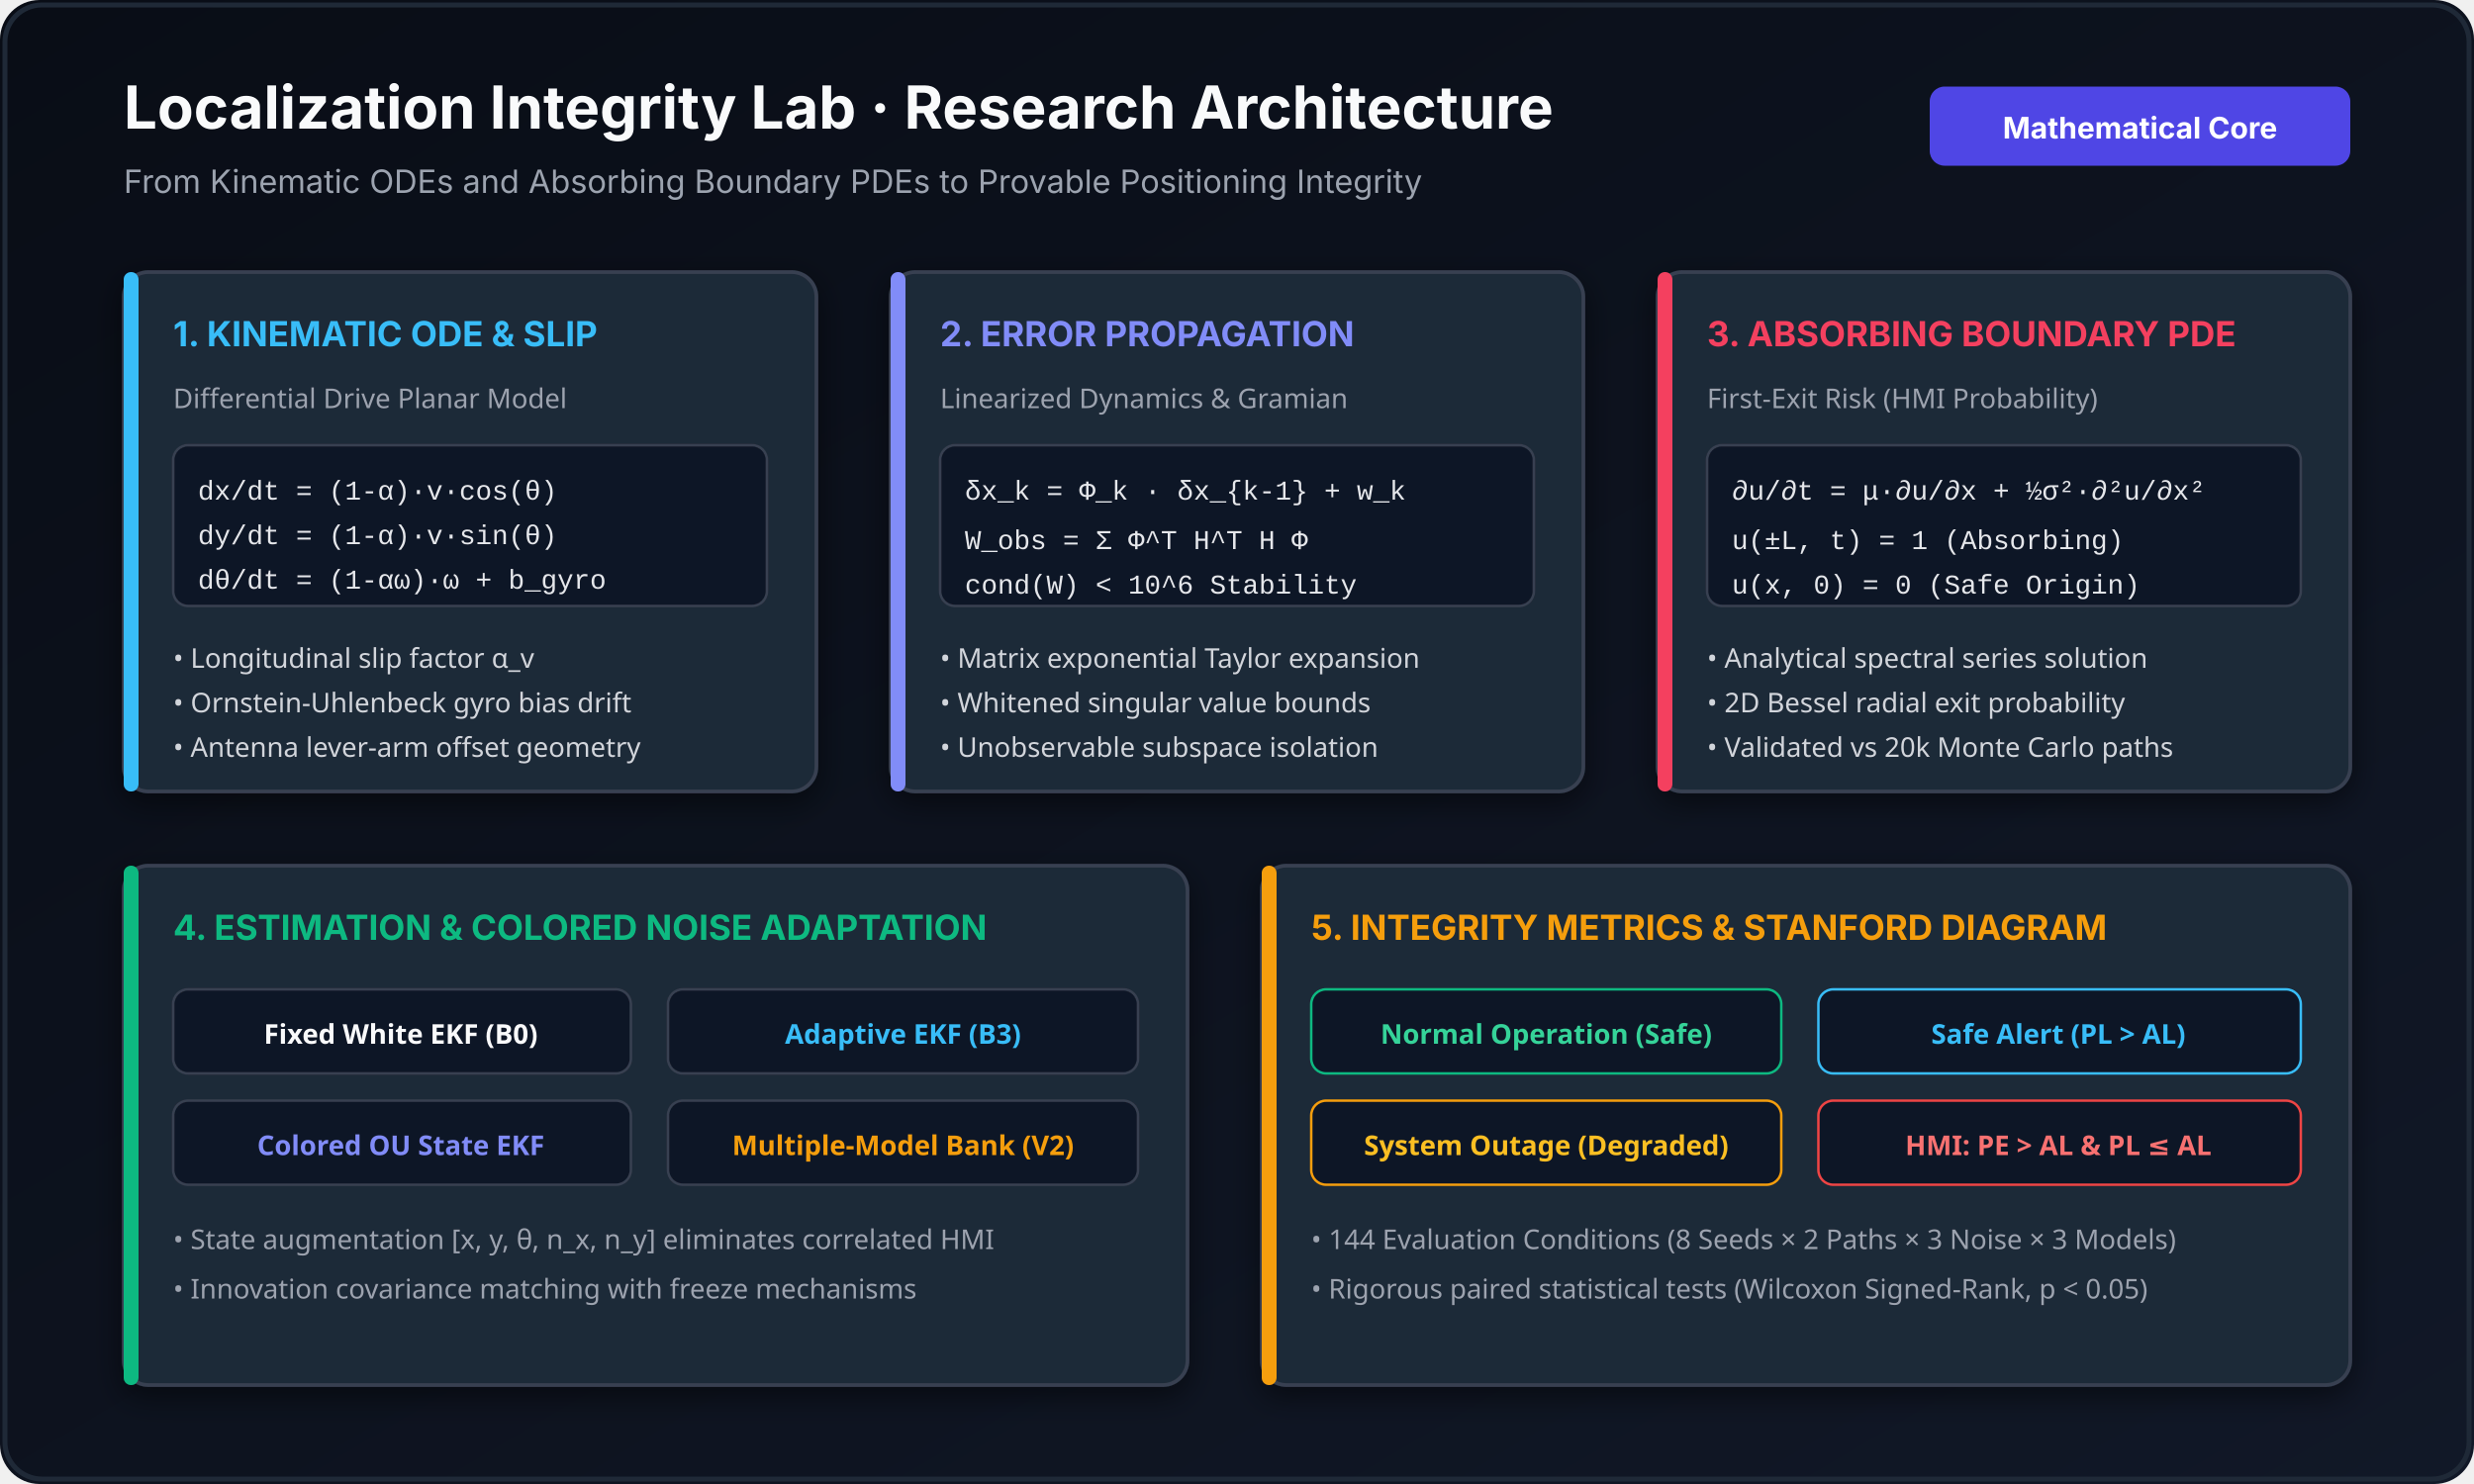
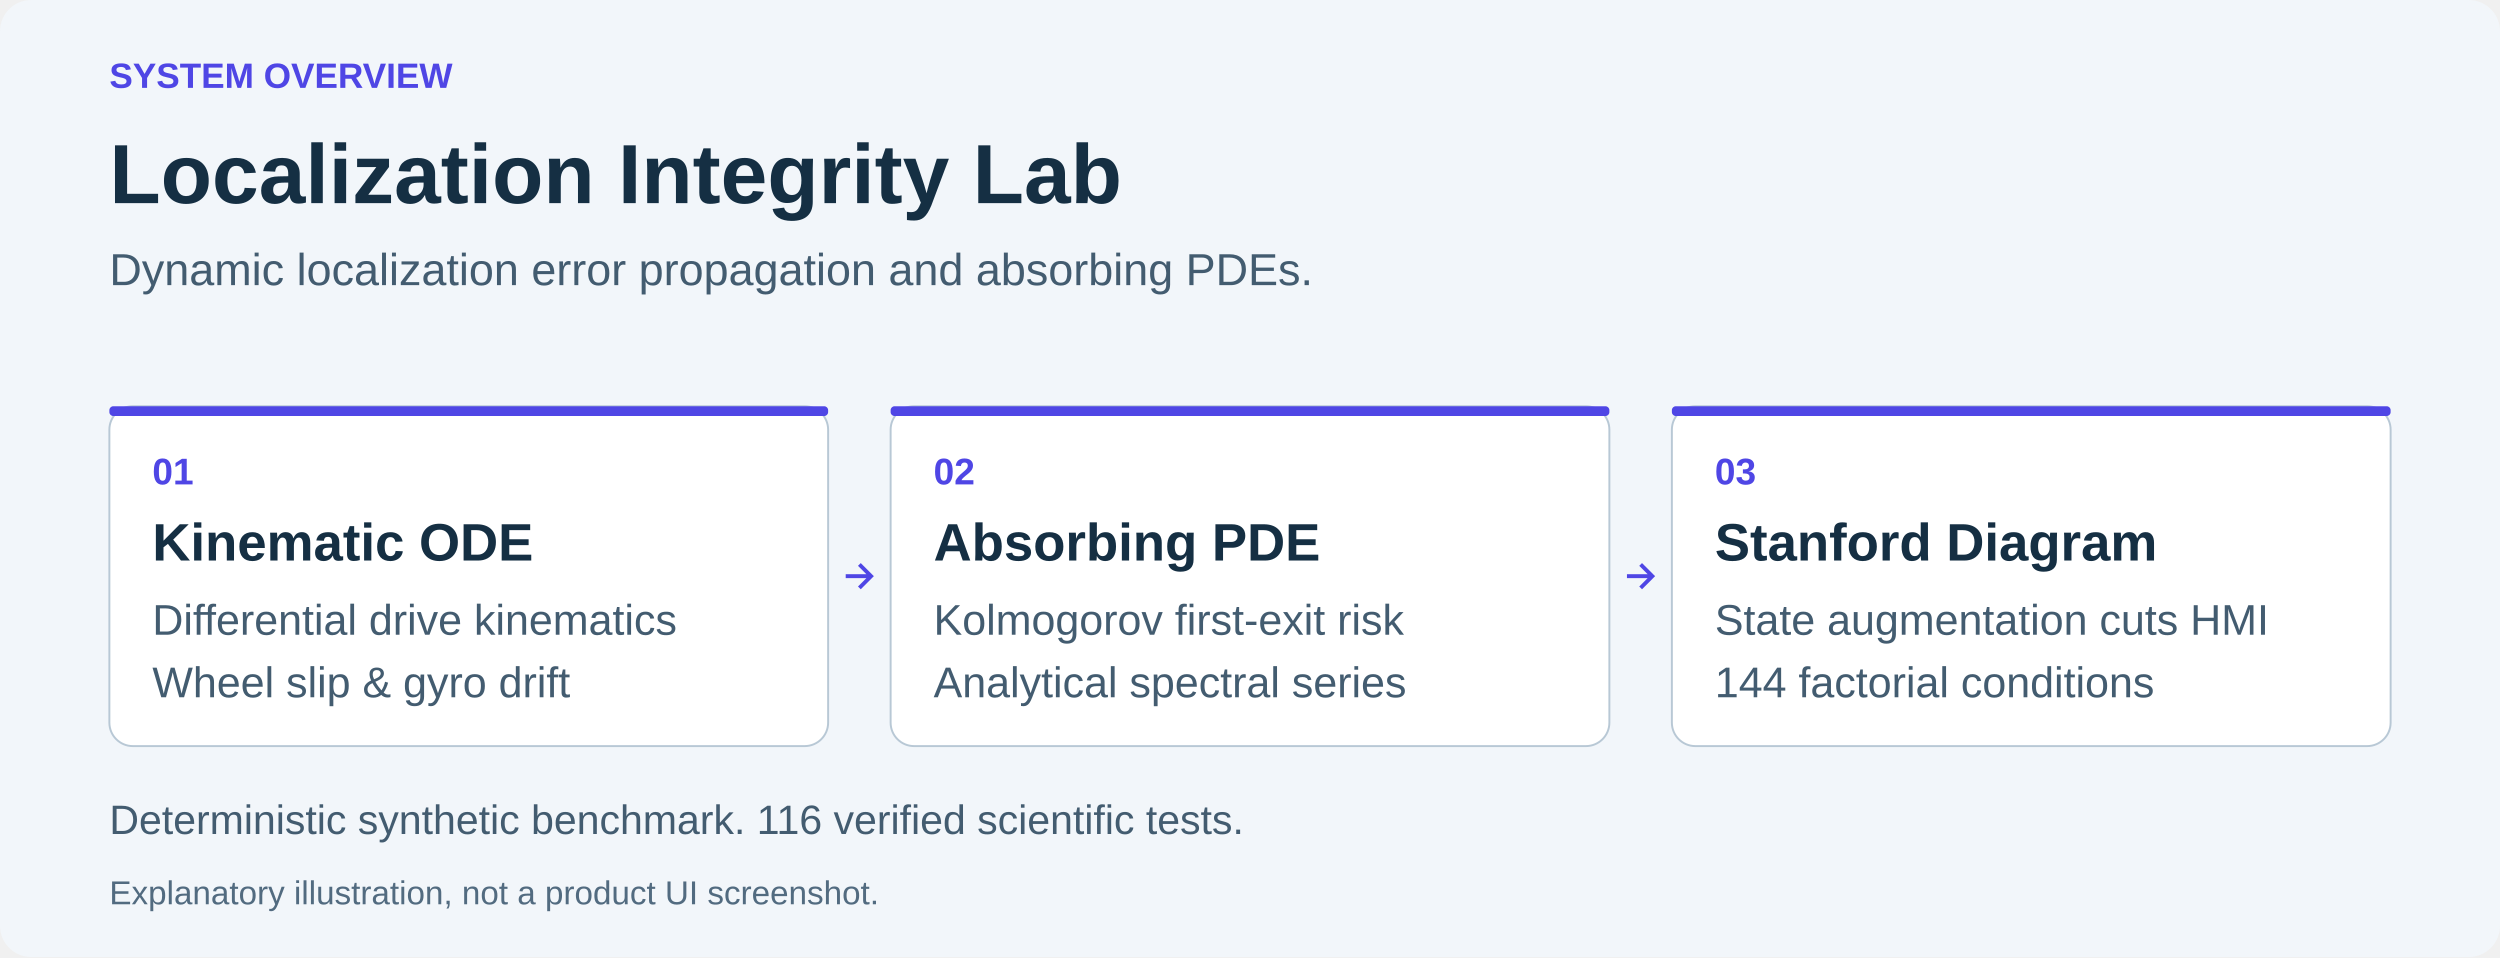
- <svg xmlns="http://www.w3.org/2000/svg" viewBox="0 0 1000 600" width="100%" height="100%">
-   <defs>
-     <linearGradient id="bgGrad" x1="0%" y1="0%" x2="100%" y2="100%">
-       <stop offset="0%" stop-color="#090d16" />
-       <stop offset="100%" stop-color="#111827" />
-     </linearGradient>
-     <linearGradient id="indigoGrad" x1="0%" y1="0%" x2="100%" y2="100%">
-       <stop offset="0%" stop-color="#4f46e5" />
-       <stop offset="100%" stop-color="#6366f1" />
-     </linearGradient>
-     <filter id="cardShadow" x="-5%" y="-5%" width="110%" height="115%">
-       <feDropShadow dx="0" dy="4" stdDeviation="6" flood-color="#000000" flood-opacity="0.5" />
-     </filter>
-   </defs>
-   <rect width="1000" height="600" fill="url(#bgGrad)" rx="16" />
-   <rect x="2" y="2" width="996" height="596" fill="none" stroke="#1f2937" stroke-width="2" rx="15" />
-   <text x="50" y="52" font-family="'Segoe UI', Inter, sans-serif" font-size="24" font-weight="bold" fill="#f9fafb">
-     Localization Integrity Lab · Research Architecture
-   </text>
-   <text x="50" y="78" font-family="'Segoe UI', Inter, sans-serif" font-size="13" fill="#9ca3af">
-     From Kinematic ODEs and Absorbing Boundary PDEs to Provable Positioning Integrity
-   </text>
-   <rect x="780" y="35" width="170" height="32" rx="6" fill="#4f46e5" />
-   <text x="865" y="56" font-family="'Segoe UI', Inter, sans-serif" font-size="12" font-weight="bold" fill="#ffffff" text-anchor="middle">
-     Mathematical Core
-   </text>
-   <g filter="url(#cardShadow)">
-     <rect x="50" y="110" width="280" height="210" rx="10" fill="#1f2937" stroke="#374151" stroke-width="1.5" />
-     <rect x="50" y="110" width="6" height="210" fill="#38bdf8" rx="3" />
-     <text x="70" y="140" font-family="'Segoe UI', Inter, sans-serif" font-size="14" font-weight="bold" fill="#38bdf8">
-       1. KINEMATIC ODE &amp; SLIP
-     </text>
-     <text x="70" y="165" font-family="'Segoe UI', sans-serif" font-size="11" fill="#9ca3af">
-       Differential Drive Planar Model
-     </text>
-     <rect x="70" y="180" width="240" height="65" rx="6" fill="#111827" stroke="#374151" />
-     <text x="80" y="202" font-family="'Courier New', monospace" font-size="11" fill="#e5e7eb">dx/dt = (1-α)·v·cos(θ)</text>
-     <text x="80" y="220" font-family="'Courier New', monospace" font-size="11" fill="#e5e7eb">dy/dt = (1-α)·v·sin(θ)</text>
-     <text x="80" y="238" font-family="'Courier New', monospace" font-size="11" fill="#e5e7eb">dθ/dt = (1-αω)·ω + b_gyro</text>
-     <text x="70" y="270" font-family="'Segoe UI', sans-serif" font-size="11" fill="#d1d5db">
-       • Longitudinal slip factor α_v
-     </text>
-     <text x="70" y="288" font-family="'Segoe UI', sans-serif" font-size="11" fill="#d1d5db">
-       • Ornstein-Uhlenbeck gyro bias drift
-     </text>
-     <text x="70" y="306" font-family="'Segoe UI', sans-serif" font-size="11" fill="#d1d5db">
-       • Antenna lever-arm offset geometry
-     </text>
-   </g>
-   <g filter="url(#cardShadow)">
-     <rect x="360" y="110" width="280" height="210" rx="10" fill="#1f2937" stroke="#374151" stroke-width="1.5" />
-     <rect x="360" y="110" width="6" height="210" fill="#818cf8" rx="3" />
-     <text x="380" y="140" font-family="'Segoe UI', Inter, sans-serif" font-size="14" font-weight="bold" fill="#818cf8">
-       2. ERROR PROPAGATION
-     </text>
-     <text x="380" y="165" font-family="'Segoe UI', sans-serif" font-size="11" fill="#9ca3af">
-       Linearized Dynamics &amp; Gramian
-     </text>
-     <rect x="380" y="180" width="240" height="65" rx="6" fill="#111827" stroke="#374151" />
-     <text x="390" y="202" font-family="'Courier New', monospace" font-size="11" fill="#e5e7eb">δx_k = Φ_k · δx_{k-1} + w_k</text>
-     <text x="390" y="222" font-family="'Courier New', monospace" font-size="11" fill="#e5e7eb">W_obs = Σ Φ^T H^T H Φ</text>
-     <text x="390" y="240" font-family="'Courier New', monospace" font-size="11" fill="#e5e7eb">cond(W) &lt; 10^6 Stability</text>
-     <text x="380" y="270" font-family="'Segoe UI', sans-serif" font-size="11" fill="#d1d5db">
-       • Matrix exponential Taylor expansion
-     </text>
-     <text x="380" y="288" font-family="'Segoe UI', sans-serif" font-size="11" fill="#d1d5db">
-       • Whitened singular value bounds
-     </text>
-     <text x="380" y="306" font-family="'Segoe UI', sans-serif" font-size="11" fill="#d1d5db">
-       • Unobservable subspace isolation
-     </text>
-   </g>
-   <g filter="url(#cardShadow)">
-     <rect x="670" y="110" width="280" height="210" rx="10" fill="#1f2937" stroke="#374151" stroke-width="1.5" />
-     <rect x="670" y="110" width="6" height="210" fill="#f43f5e" rx="3" />
-     <text x="690" y="140" font-family="'Segoe UI', Inter, sans-serif" font-size="14" font-weight="bold" fill="#f43f5e">
-       3. ABSORBING BOUNDARY PDE
-     </text>
-     <text x="690" y="165" font-family="'Segoe UI', sans-serif" font-size="11" fill="#9ca3af">
-       First-Exit Risk (HMI Probability)
-     </text>
-     <rect x="690" y="180" width="240" height="65" rx="6" fill="#111827" stroke="#374151" />
-     <text x="700" y="202" font-family="'Courier New', monospace" font-size="11" fill="#e5e7eb">∂u/∂t = μ·∂u/∂x + ½σ²·∂²u/∂x²</text>
-     <text x="700" y="222" font-family="'Courier New', monospace" font-size="11" fill="#e5e7eb">u(±L, t) = 1  (Absorbing)</text>
-     <text x="700" y="240" font-family="'Courier New', monospace" font-size="11" fill="#e5e7eb">u(x, 0) = 0   (Safe Origin)</text>
-     <text x="690" y="270" font-family="'Segoe UI', sans-serif" font-size="11" fill="#d1d5db">
-       • Analytical spectral series solution
-     </text>
-     <text x="690" y="288" font-family="'Segoe UI', sans-serif" font-size="11" fill="#d1d5db">
-       • 2D Bessel radial exit probability
-     </text>
-     <text x="690" y="306" font-family="'Segoe UI', sans-serif" font-size="11" fill="#d1d5db">
-       • Validated vs 20k Monte Carlo paths
-     </text>
-   </g>
-   <g filter="url(#cardShadow)">
-     <rect x="50" y="350" width="430" height="210" rx="10" fill="#1f2937" stroke="#374151" stroke-width="1.5" />
-     <rect x="50" y="350" width="6" height="210" fill="#10b981" rx="3" />
-     <text x="70" y="380" font-family="'Segoe UI', Inter, sans-serif" font-size="14" font-weight="bold" fill="#10b981">
-       4. ESTIMATION &amp; COLORED NOISE ADAPTATION
-     </text>
-     <rect x="70" y="400" width="185" height="34" rx="6" fill="#111827" stroke="#374151" />
-     <text x="162" y="422" font-family="'Segoe UI', sans-serif" font-size="11" font-weight="bold" fill="#f9fafb" text-anchor="middle">Fixed White EKF (B0)</text>
-     <rect x="270" y="400" width="190" height="34" rx="6" fill="#111827" stroke="#374151" />
-     <text x="365" y="422" font-family="'Segoe UI', sans-serif" font-size="11" font-weight="bold" fill="#38bdf8" text-anchor="middle">Adaptive EKF (B3)</text>
-     <rect x="70" y="445" width="185" height="34" rx="6" fill="#111827" stroke="#374151" />
-     <text x="162" y="467" font-family="'Segoe UI', sans-serif" font-size="11" font-weight="bold" fill="#818cf8" text-anchor="middle">Colored OU State EKF</text>
-     <rect x="270" y="445" width="190" height="34" rx="6" fill="#111827" stroke="#374151" />
-     <text x="365" y="467" font-family="'Segoe UI', sans-serif" font-size="11" font-weight="bold" fill="#f59e0b" text-anchor="middle">Multiple-Model Bank (V2)</text>
-     <text x="70" y="505" font-family="'Segoe UI', sans-serif" font-size="11" fill="#9ca3af">
-       • State augmentation [x, y, θ, n_x, n_y] eliminates correlated HMI
-     </text>
-     <text x="70" y="525" font-family="'Segoe UI', sans-serif" font-size="11" fill="#9ca3af">
-       • Innovation covariance matching with freeze mechanisms
-     </text>
-   </g>
-   <g filter="url(#cardShadow)">
-     <rect x="510" y="350" width="440" height="210" rx="10" fill="#1f2937" stroke="#374151" stroke-width="1.5" />
-     <rect x="510" y="350" width="6" height="210" fill="#f59e0b" rx="3" />
-     <text x="530" y="380" font-family="'Segoe UI', Inter, sans-serif" font-size="14" font-weight="bold" fill="#f59e0b">
-       5. INTEGRITY METRICS &amp; STANFORD DIAGRAM
-     </text>
-     <rect x="530" y="400" width="190" height="34" rx="6" fill="#111827" stroke="#10b981" />
-     <text x="625" y="422" font-family="'Segoe UI', sans-serif" font-size="11" font-weight="bold" fill="#34d399" text-anchor="middle">Normal Operation (Safe)</text>
-     <rect x="735" y="400" width="195" height="34" rx="6" fill="#111827" stroke="#38bdf8" />
-     <text x="832" y="422" font-family="'Segoe UI', sans-serif" font-size="11" font-weight="bold" fill="#38bdf8" text-anchor="middle">Safe Alert (PL &gt; AL)</text>
-     <rect x="530" y="445" width="190" height="34" rx="6" fill="#111827" stroke="#f59e0b" />
-     <text x="625" y="467" font-family="'Segoe UI', sans-serif" font-size="11" font-weight="bold" fill="#fbbf24" text-anchor="middle">System Outage (Degraded)</text>
-     <rect x="735" y="445" width="195" height="34" rx="6" fill="#111827" stroke="#ef4444" />
-     <text x="832" y="467" font-family="'Segoe UI', sans-serif" font-size="11" font-weight="bold" fill="#f87171" text-anchor="middle">HMI: PE &gt; AL &amp; PL ≤ AL</text>
-     <text x="530" y="505" font-family="'Segoe UI', sans-serif" font-size="11" fill="#9ca3af">
-       • 144 Evaluation Conditions (8 Seeds × 2 Paths × 3 Noise × 3 Models)
-     </text>
-     <text x="530" y="525" font-family="'Segoe UI', sans-serif" font-size="11" fill="#9ca3af">
-       • Rigorous paired statistical tests (Wilcoxon Signed-Rank, p &lt; 0.05)
-     </text>
+ <svg xmlns="http://www.w3.org/2000/svg" width="1280" height="490" viewBox="0 0 1280 490" role="img" aria-labelledby="title desc">
+   <rect width="1280" height="490" rx="16" fill="#f2f6fa" />
+   <g font-family="Segoe UI,Arial,sans-serif">
+     <text x="56" y="45" fill="#4f46e5" font-size="18" font-weight="700">SYSTEM OVERVIEW</text>
+     <text x="56" y="104" fill="#152f43" font-size="43" font-weight="700">Localization Integrity Lab</text>
+     <text x="56" y="146" fill="#435c70" font-size="23">Dynamic localization error propagation and absorbing PDEs.</text>
+     <rect x="56" y="208" width="368" height="174" rx="12" fill="#ffffff" stroke="#b8c8d5" />
+     <rect x="56" y="208" width="368" height="5" rx="2" fill="#4f46e5" />
+     <text x="78" y="248" fill="#4f46e5" font-size="19" font-weight="700">01</text>
+     <text x="78" y="287" fill="#152f43" font-size="27" font-weight="700">Kinematic ODE</text>
+     <text x="78" y="325" fill="#435c70" font-size="22" font-weight="400">Differential drive kinematics</text>
+     <text x="78" y="357" fill="#435c70" font-size="22" font-weight="400">Wheel slip &amp; gyro drift</text>
+     <path d="M433 295h13m-6-6 6 6-6 6" fill="none" stroke="#4f46e5" stroke-width="2" />
+     <rect x="456" y="208" width="368" height="174" rx="12" fill="#ffffff" stroke="#b8c8d5" />
+     <rect x="456" y="208" width="368" height="5" rx="2" fill="#4f46e5" />
+     <text x="478" y="248" fill="#4f46e5" font-size="19" font-weight="700">02</text>
+     <text x="478" y="287" fill="#152f43" font-size="27" font-weight="700">Absorbing PDE</text>
+     <text x="478" y="325" fill="#435c70" font-size="22" font-weight="400">Kolmogorov first-exit risk</text>
+     <text x="478" y="357" fill="#435c70" font-size="22" font-weight="400">Analytical spectral series</text>
+     <path d="M833 295h13m-6-6 6 6-6 6" fill="none" stroke="#4f46e5" stroke-width="2" />
+     <rect x="856" y="208" width="368" height="174" rx="12" fill="#ffffff" stroke="#b8c8d5" />
+     <rect x="856" y="208" width="368" height="5" rx="2" fill="#4f46e5" />
+     <text x="878" y="248" fill="#4f46e5" font-size="19" font-weight="700">03</text>
+     <text x="878" y="287" fill="#152f43" font-size="27" font-weight="700">Stanford Diagram</text>
+     <text x="878" y="325" fill="#435c70" font-size="22" font-weight="400">State augmentation cuts HMI</text>
+     <text x="878" y="357" fill="#435c70" font-size="22" font-weight="400">144 factorial conditions</text>
+     <text x="56" y="427" fill="#435c70" font-size="21">Deterministic synthetic benchmark. 116 verified scientific tests.</text>
+     <text x="56" y="463" fill="#526b80" font-size="17">Explanatory illustration, not a product UI screenshot.</text>
  </g>
</svg>
